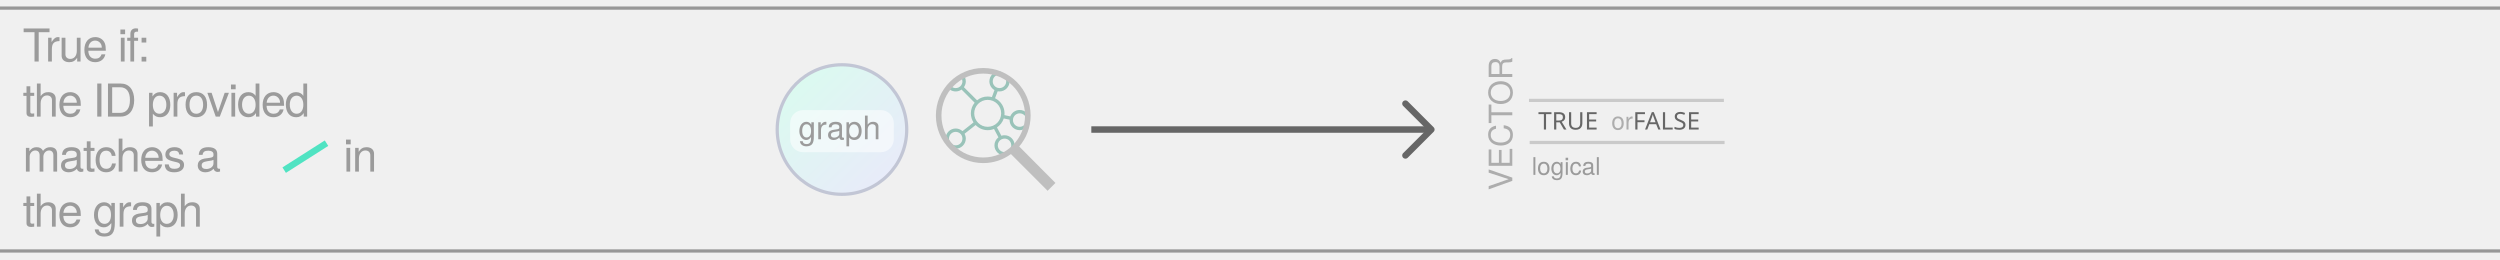
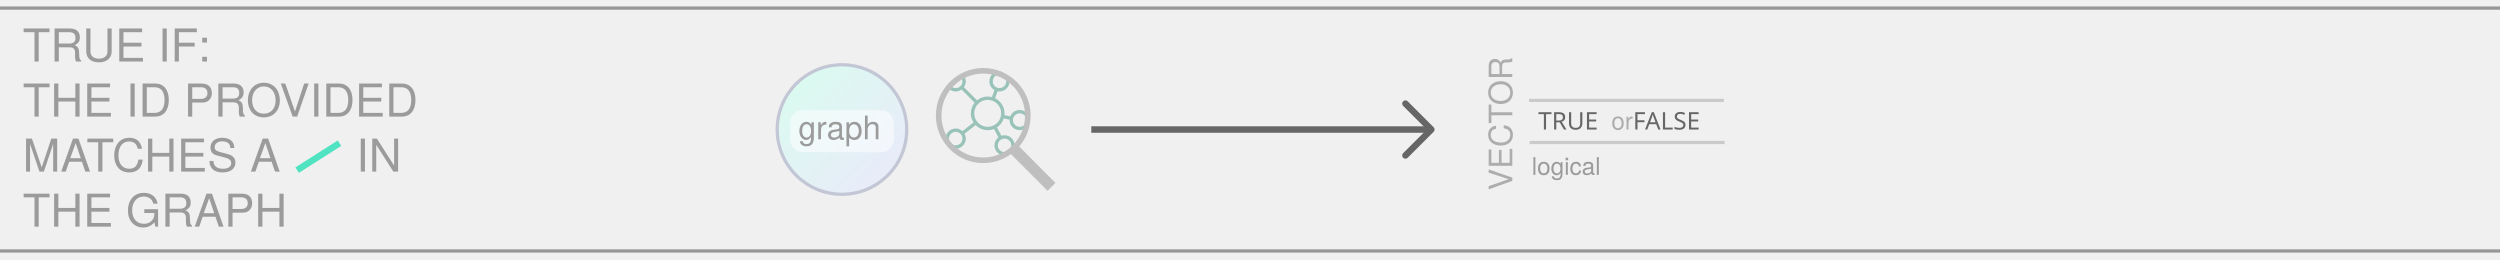
<svg xmlns="http://www.w3.org/2000/svg" xmlns:xlink="http://www.w3.org/1999/xlink" width="772px" height="80px" viewBox="0 0 772 80" version="1.1">
  <defs>
    <rect id="path-1" x="-6" y="2" width="784" height="76" />
    <mask id="mask-2" maskContentUnits="userSpaceOnUse" maskUnits="objectBoundingBox" x="0" y="0" width="784" height="76" fill="white">
      <use xlink:href="#path-1" />
    </mask>
    <linearGradient x1="14.999%" y1="13.838%" x2="87.396%" y2="88.282%" id="linearGradient-3">
      <stop stop-color="#DBFAF0" offset="0%" />
      <stop stop-color="#E8EBF9" offset="97.322%" />
      <stop stop-color="#E8EAF9" offset="100%" />
    </linearGradient>
  </defs>
  <g id="Graph-Functions---inspection" stroke="none" stroke-width="1" fill="none" fill-rule="evenodd">
    <use id="Rectangle-Copy-5" stroke="#979797" mask="url(#mask-2)" stroke-width="2" xlink:href="#path-1" />
    <g id="graph-object" transform="translate(240, 20)">
      <ellipse id="graph-shape" stroke="#C2C6D5" stroke-width="1" fill="url(#linearGradient-3)" fill-rule="evenodd" cx="20" cy="20" rx="20" ry="20" />
      <rect id="graph-text-box" fill-opacity="0.528" fill="#FFFFFF" fill-rule="evenodd" x="4" y="14" width="32" height="13" rx="4" />
      <text id="graph-text" font-family="Helvetica-Light, Helvetica" font-size="10" font-weight="300" fill="#9B9B9B">
        <tspan x="6.5" y="23">graph</tspan>
      </text>
    </g>
    <g id="invert_selection" transform="translate(337, 30)" stroke="#666666">
      <g id="Wireframe-Line-01">
        <g>
          <polyline id="arrowhead" stroke-width="2" stroke-linecap="round" stroke-linejoin="round" points="97 2 105 10 97 18" />
          <path d="M104,10 L0,10" id="Line" stroke-width="2" />
        </g>
      </g>
    </g>
    <g id="Group-2-Copy-13" transform="translate(289, 21)" fill-rule="nonzero">
      <g id="Mind-Map_bfbfbf" transform="translate(3, 1)" fill-opacity="0.435" fill="#288872">
        <path d="M3.522,2.427 C2.753,3.092 3.452,2.524 2.338,3.42 C1.61,3.977 2.589,3.114 0.507,4.82 C1.065,5.674 2.029,6.24 3.12,6.24 C3.793,6.24 4.413,6.02 4.924,5.655 L8.97,9.717 C8.236,10.614 7.8,11.755 7.8,13 C7.8,14.029 8.111,14.987 8.629,15.795 L5.216,18.492 C4.662,17.988 3.925,17.68 3.12,17.68 C1.403,17.68 0,19.083 0,20.8 C0,22.517 1.403,23.92 3.12,23.92 C4.837,23.92 6.24,22.517 6.24,20.8 C6.24,20.256 6.097,19.752 5.85,19.305 L9.279,16.608 C10.225,17.582 11.539,18.2 13,18.2 C13.691,18.2 14.346,18.072 14.95,17.826 L16.315,20.41 C15.569,20.981 15.08,21.873 15.08,22.88 C15.08,24.597 16.483,26 18.2,26 C19.917,26 21.32,24.597 21.32,22.88 C21.32,21.163 19.917,19.76 18.2,19.76 C17.86,19.76 17.532,19.821 17.225,19.922 L15.86,17.339 C16.842,16.69 17.591,15.719 17.956,14.576 L19.76,14.95 C19.758,14.992 19.76,15.037 19.76,15.08 C19.76,16.797 21.163,18.2 22.88,18.2 C24.597,18.2 26,16.797 26,15.08 C26,13.363 24.597,11.96 22.88,11.96 C21.562,11.96 20.427,12.781 19.971,13.943 L18.168,13.553 C18.186,13.373 18.2,13.185 18.2,13 C18.2,10.954 17,9.184 15.275,8.336 L16.071,6.191 C16.254,6.225 16.448,6.24 16.64,6.24 C18.357,6.24 19.76,4.837 19.76,3.12 C19.76,2.985 19.75,2.857 19.73,2.735 C18.899,1.915 18.147,0.827 16.883,0.088 C16.799,0.081 16.725,0 16.64,0 C14.923,0 13.52,1.403 13.52,3.12 C13.52,4.272 14.162,5.277 15.096,5.817 L14.3,7.979 C13.882,7.87 13.451,7.8 13,7.8 C11.754,7.8 10.614,8.236 9.717,8.97 L5.655,4.924 C6.02,4.413 6.24,3.793 6.24,3.12 C6.24,2.201 5.838,1.371 5.2,0.799 C4.126,1.699 4.256,1.906 3.522,2.427 Z M3.625,1.855 C4.004,1.855 2.447,2.769 4.157,1.314 C4.782,1.671 5.2,2.344 5.2,3.12 C5.2,4.275 4.275,5.2 3.12,5.2 C2.22,5.2 1.46,4.638 1.168,3.844 C2.481,2.779 1.545,3.916 1.545,3.661 C2.283,3.176 2.638,2.839 3.625,1.855 Z M16.64,1.04 C17.795,1.04 18.72,1.965 18.72,3.12 C18.72,4.275 17.795,5.2 16.64,5.2 C15.485,5.2 14.56,4.275 14.56,3.12 C14.56,1.965 15.485,1.04 16.64,1.04 Z M13,8.84 C15.305,8.84 17.16,10.698 17.16,13 C17.16,15.305 15.305,17.16 13,17.16 C10.696,17.16 8.84,15.305 8.84,13 C8.84,11.882 9.279,10.87 9.994,10.124 C10.037,10.092 10.076,10.053 10.107,10.01 C10.855,9.286 11.873,8.84 13,8.84 Z M22.88,13 C24.035,13 24.96,13.925 24.96,15.08 C24.96,16.235 24.035,17.16 22.88,17.16 C21.725,17.16 20.8,16.235 20.8,15.08 C20.8,13.925 21.725,13 22.88,13 Z M3.12,18.72 C4.275,18.72 5.2,19.645 5.2,20.8 C5.2,21.955 4.275,22.88 3.12,22.88 C1.965,22.88 1.04,21.955 1.04,20.8 C1.04,19.645 1.965,18.72 3.12,18.72 Z M18.2,20.8 C19.355,20.8 20.28,21.725 20.28,22.88 C20.28,24.035 19.355,24.96 18.2,24.96 C17.045,24.96 16.12,24.035 16.12,22.88 C16.12,22.091 16.551,21.413 17.192,21.06 C17.209,21.055 17.225,21.05 17.241,21.044 C17.248,21.04 17.251,21.031 17.258,21.027 C17.269,21.022 17.279,21.017 17.29,21.011 C17.565,20.878 17.873,20.8 18.2,20.8 Z" id="Shape" />
      </g>
      <g id="Search_bfbfbf" fill="#BFBFBF">
        <path d="M14.628,0 C6.559,0 0,6.584 0,14.682 C0,22.78 6.559,29.364 14.628,29.364 C17.82,29.364 20.772,28.331 23.179,26.584 L34.499,37.919 L36.919,35.49 L25.733,24.236 C27.931,21.667 29.256,18.327 29.256,14.682 C29.256,6.584 22.696,0 14.628,0 Z M14.628,1.727 C21.766,1.727 27.535,7.517 27.535,14.682 C27.535,21.847 21.766,27.636 14.628,27.636 C7.489,27.636 1.721,21.847 1.721,14.682 C1.721,7.517 7.489,1.727 14.628,1.727 Z" id="Shape" />
      </g>
    </g>
    <g id="predecessors-copy-5" transform="translate(7, 6)">
-       <text id="the-ID-provided" font-family="HelveticaNeue, Helvetica Neue" font-size="14" font-weight="normal" letter-spacing="-0.417" fill="#9B9B9B">
-         <tspan x="0" y="30">the ID provided</tspan>
+       <text id="THE-ID-PROVIDED" font-family="HelveticaNeue, Helvetica Neue" font-size="14" font-weight="normal" fill="#9B9B9B">
+         <tspan x="0" y="30">THE ID PROVIDED</tspan>
      </text>
-       <text id="True-if:" font-family="HelveticaNeue, Helvetica Neue" font-size="14" font-weight="normal" letter-spacing="-0.417" fill="#9B9B9B">
-         <tspan x="0" y="13">True if:</tspan>
+       <text id="TRUE-IF:" font-family="HelveticaNeue, Helvetica Neue" font-size="14" font-weight="normal" fill="#9B9B9B">
+         <tspan x="0" y="13">TRUE IF:</tspan>
      </text>
-       <text id="the-graph" font-family="HelveticaNeue, Helvetica Neue" font-size="14" font-weight="normal" letter-spacing="-0.417" fill="#9B9B9B">
-         <tspan x="0" y="64">the graph</tspan>
+       <text id="THE-GRAPH" font-family="HelveticaNeue, Helvetica Neue" font-size="14" font-weight="normal" fill="#9B9B9B">
+         <tspan x="0" y="64">THE GRAPH</tspan>
      </text>
-       <path d="M81.014,45.25 L92.4,38" id="Line-Copy-29" stroke="#50E3C2" stroke-width="2" stroke-linecap="square" transform="translate(87, 42) rotate(-180) translate(-87, -42) " />
-       <text id="matches-a" font-family="HelveticaNeue, Helvetica Neue" font-size="14" font-weight="normal" letter-spacing="-0.417" fill="#9B9B9B">
-         <tspan x="0" y="47">matches a</tspan>
+       <path d="M85.014,45.25 L96.4,38" id="Line-Copy-29" stroke="#50E3C2" stroke-width="2" stroke-linecap="square" transform="translate(91, 42) rotate(-180) translate(-91, -42) " />
+       <text id="MATCHES-A" font-family="HelveticaNeue, Helvetica Neue" font-size="14" font-weight="normal" fill="#9B9B9B">
+         <tspan x="0" y="47">MATCHES A</tspan>
      </text>
-       <text id="in" font-family="HelveticaNeue, Helvetica Neue" font-size="14" font-weight="normal" letter-spacing="-0.417" fill="#9B9B9B">
-         <tspan x="99" y="47">in</tspan>
+       <text id="IN" font-family="HelveticaNeue, Helvetica Neue" font-size="14" font-weight="normal" fill="#9B9B9B">
+         <tspan x="103" y="47">IN</tspan>
      </text>
    </g>
    <g id="Group-5-Copy-9" transform="translate(457, 19)">
      <text id="ID-Copy-7" font-family="HelveticaNeue-Light, Helvetica Neue" font-size="7.5" font-weight="300" fill="#9B9B9B">
        <tspan x="16" y="35">logical</tspan>
      </text>
      <g id="Group-5-Copy-2" transform="translate(18, 14)" font-size="7.5" font-family="Menlo-Regular, Menlo" font-weight="normal">
        <text id="ID-Copy-2">
          <tspan x="0" y="7" fill="#666666">TRUE </tspan>
          <tspan x="22.577" y="7" font-family="Helvetica" fill="#ADADAD">or</tspan>
          <tspan x="29.246" y="7" fill="#666666"> FALSE</tspan>
        </text>
      </g>
      <text id="VECTOR-Copy-2" transform="translate(6, 20.5) rotate(-90) translate(-6, -20.5) " font-family="HelveticaNeue-Light, Helvetica Neue" font-size="10" font-weight="300" fill="#ADADAD">
        <tspan x="-13.27" y="24.5">VECTOR</tspan>
      </text>
      <path d="M74.835,12 L15.645,12" id="Line-Copy-2" stroke="#CACACA" stroke-linecap="square" />
      <path d="M75.052,25 L15.862,25" id="Line-Copy-12" stroke="#CACACA" stroke-linecap="square" />
    </g>
  </g>
</svg>
